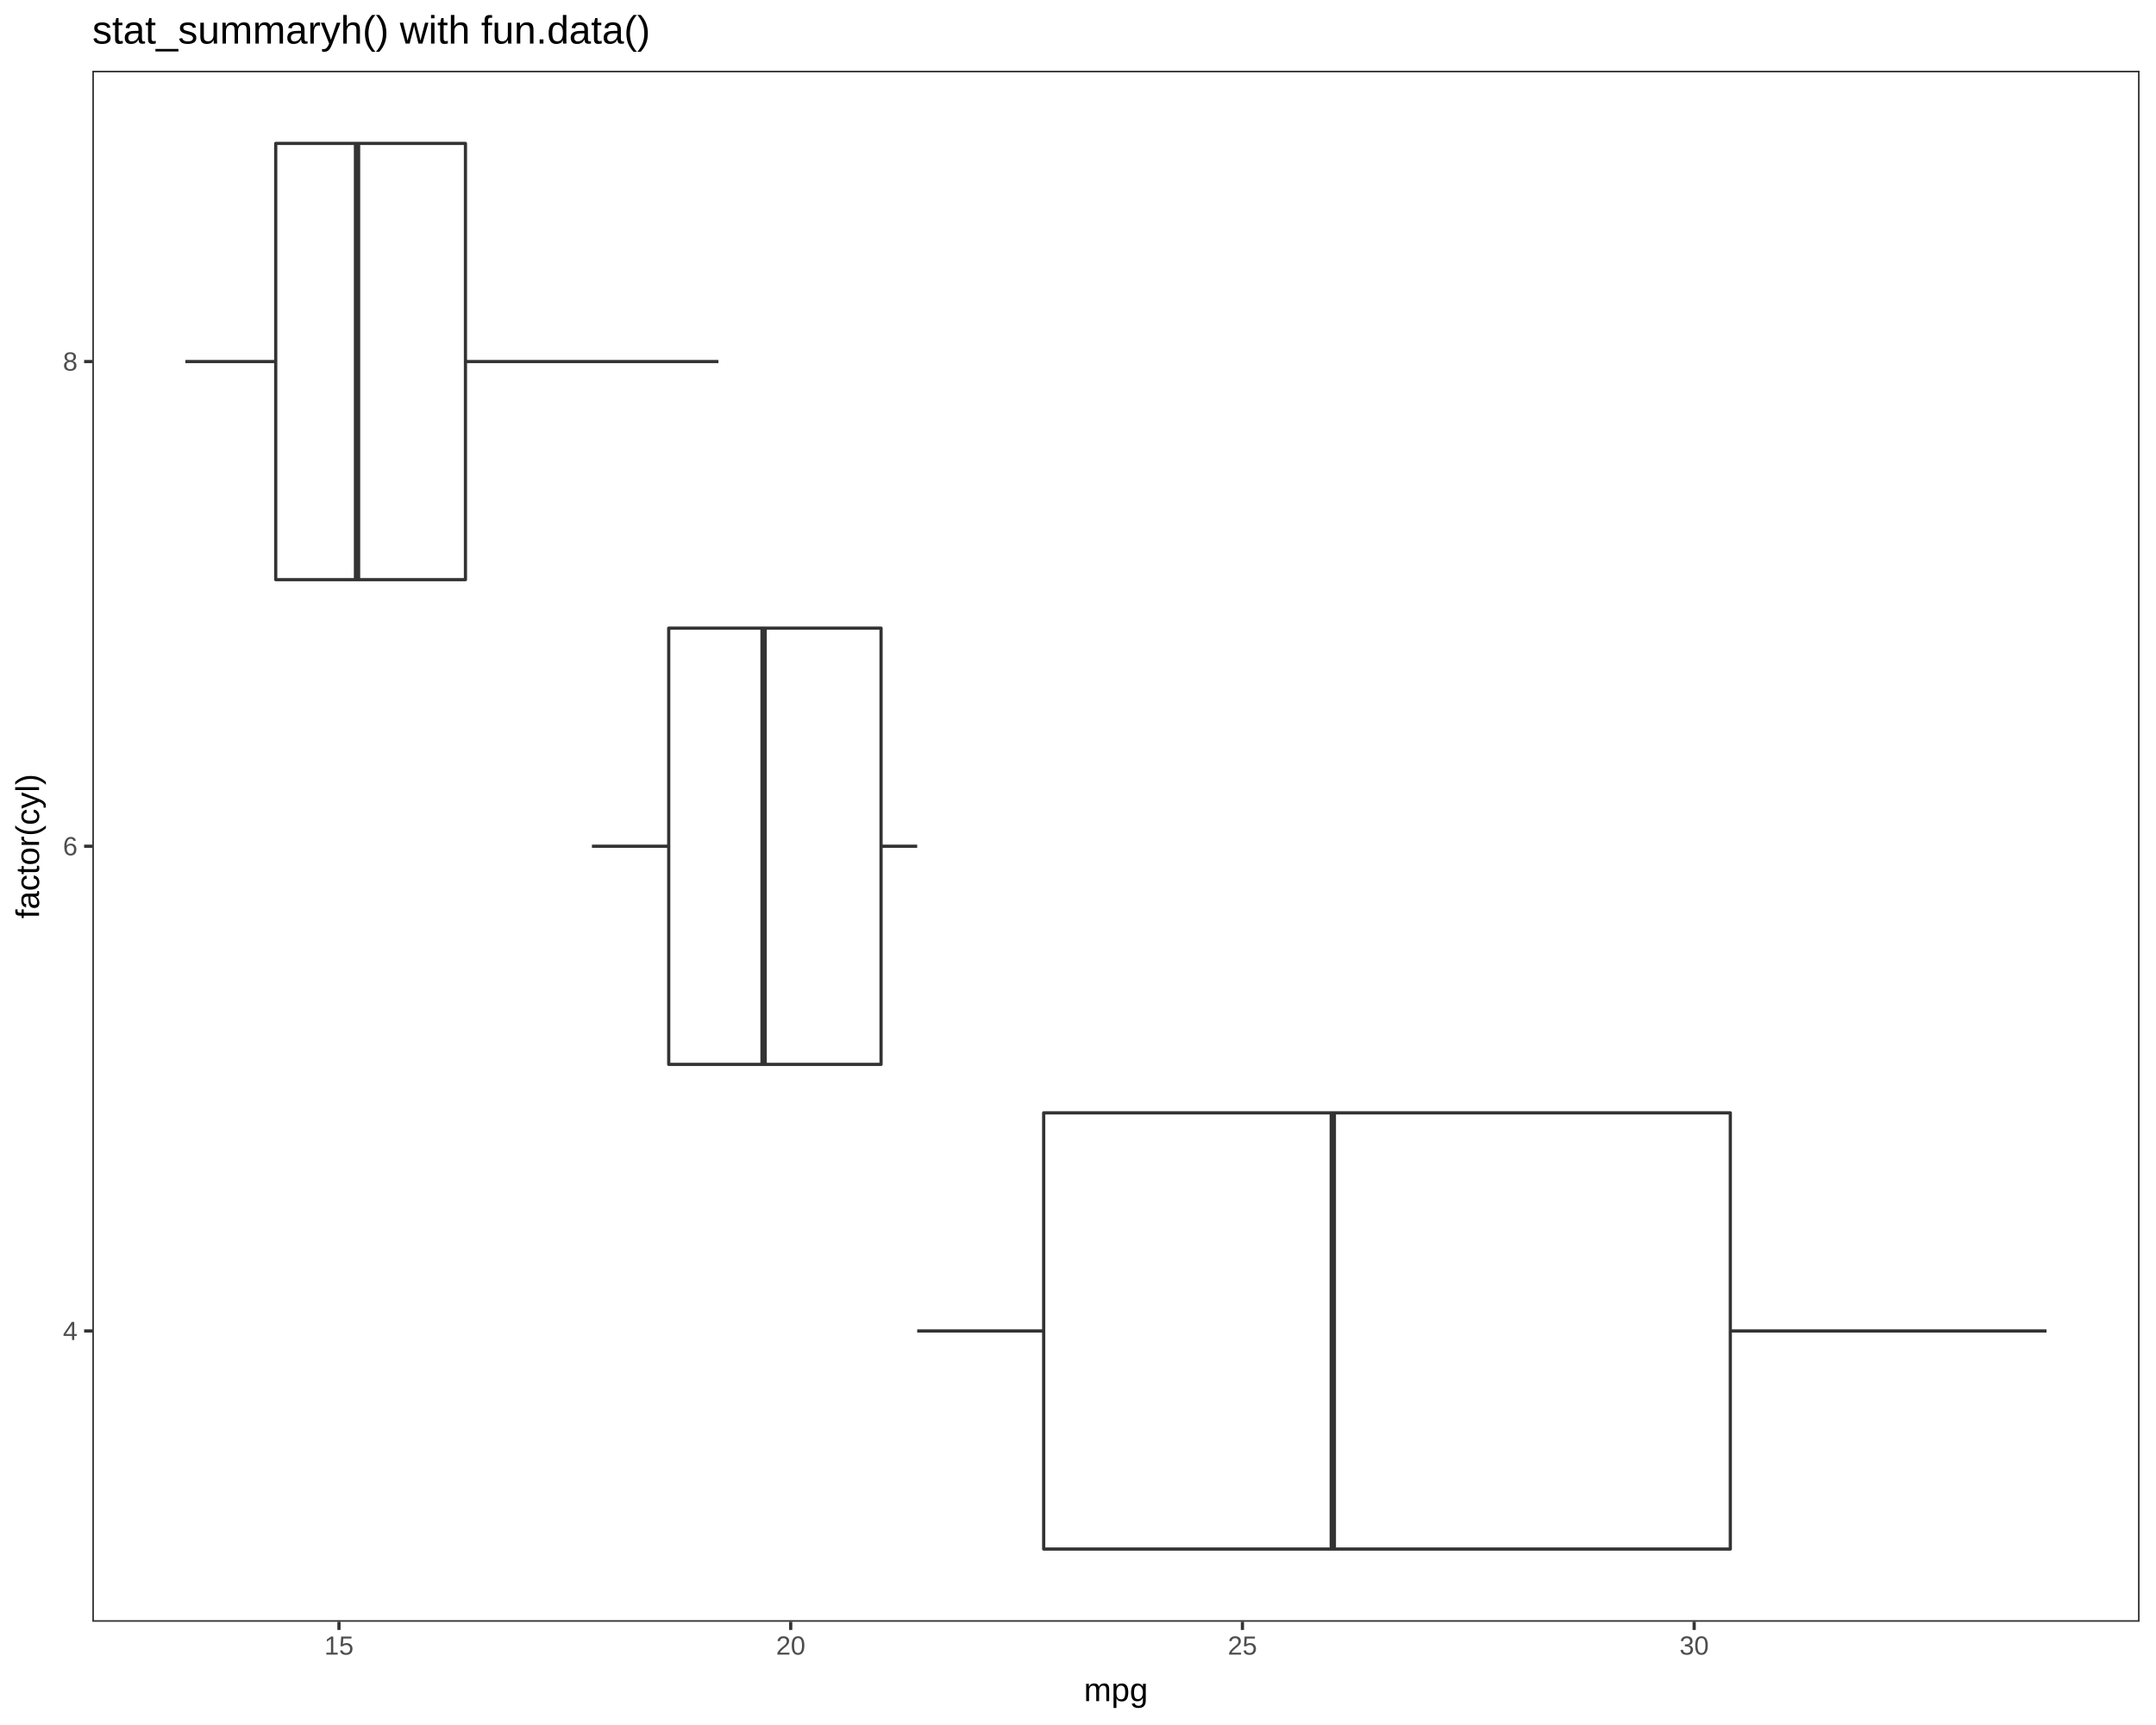
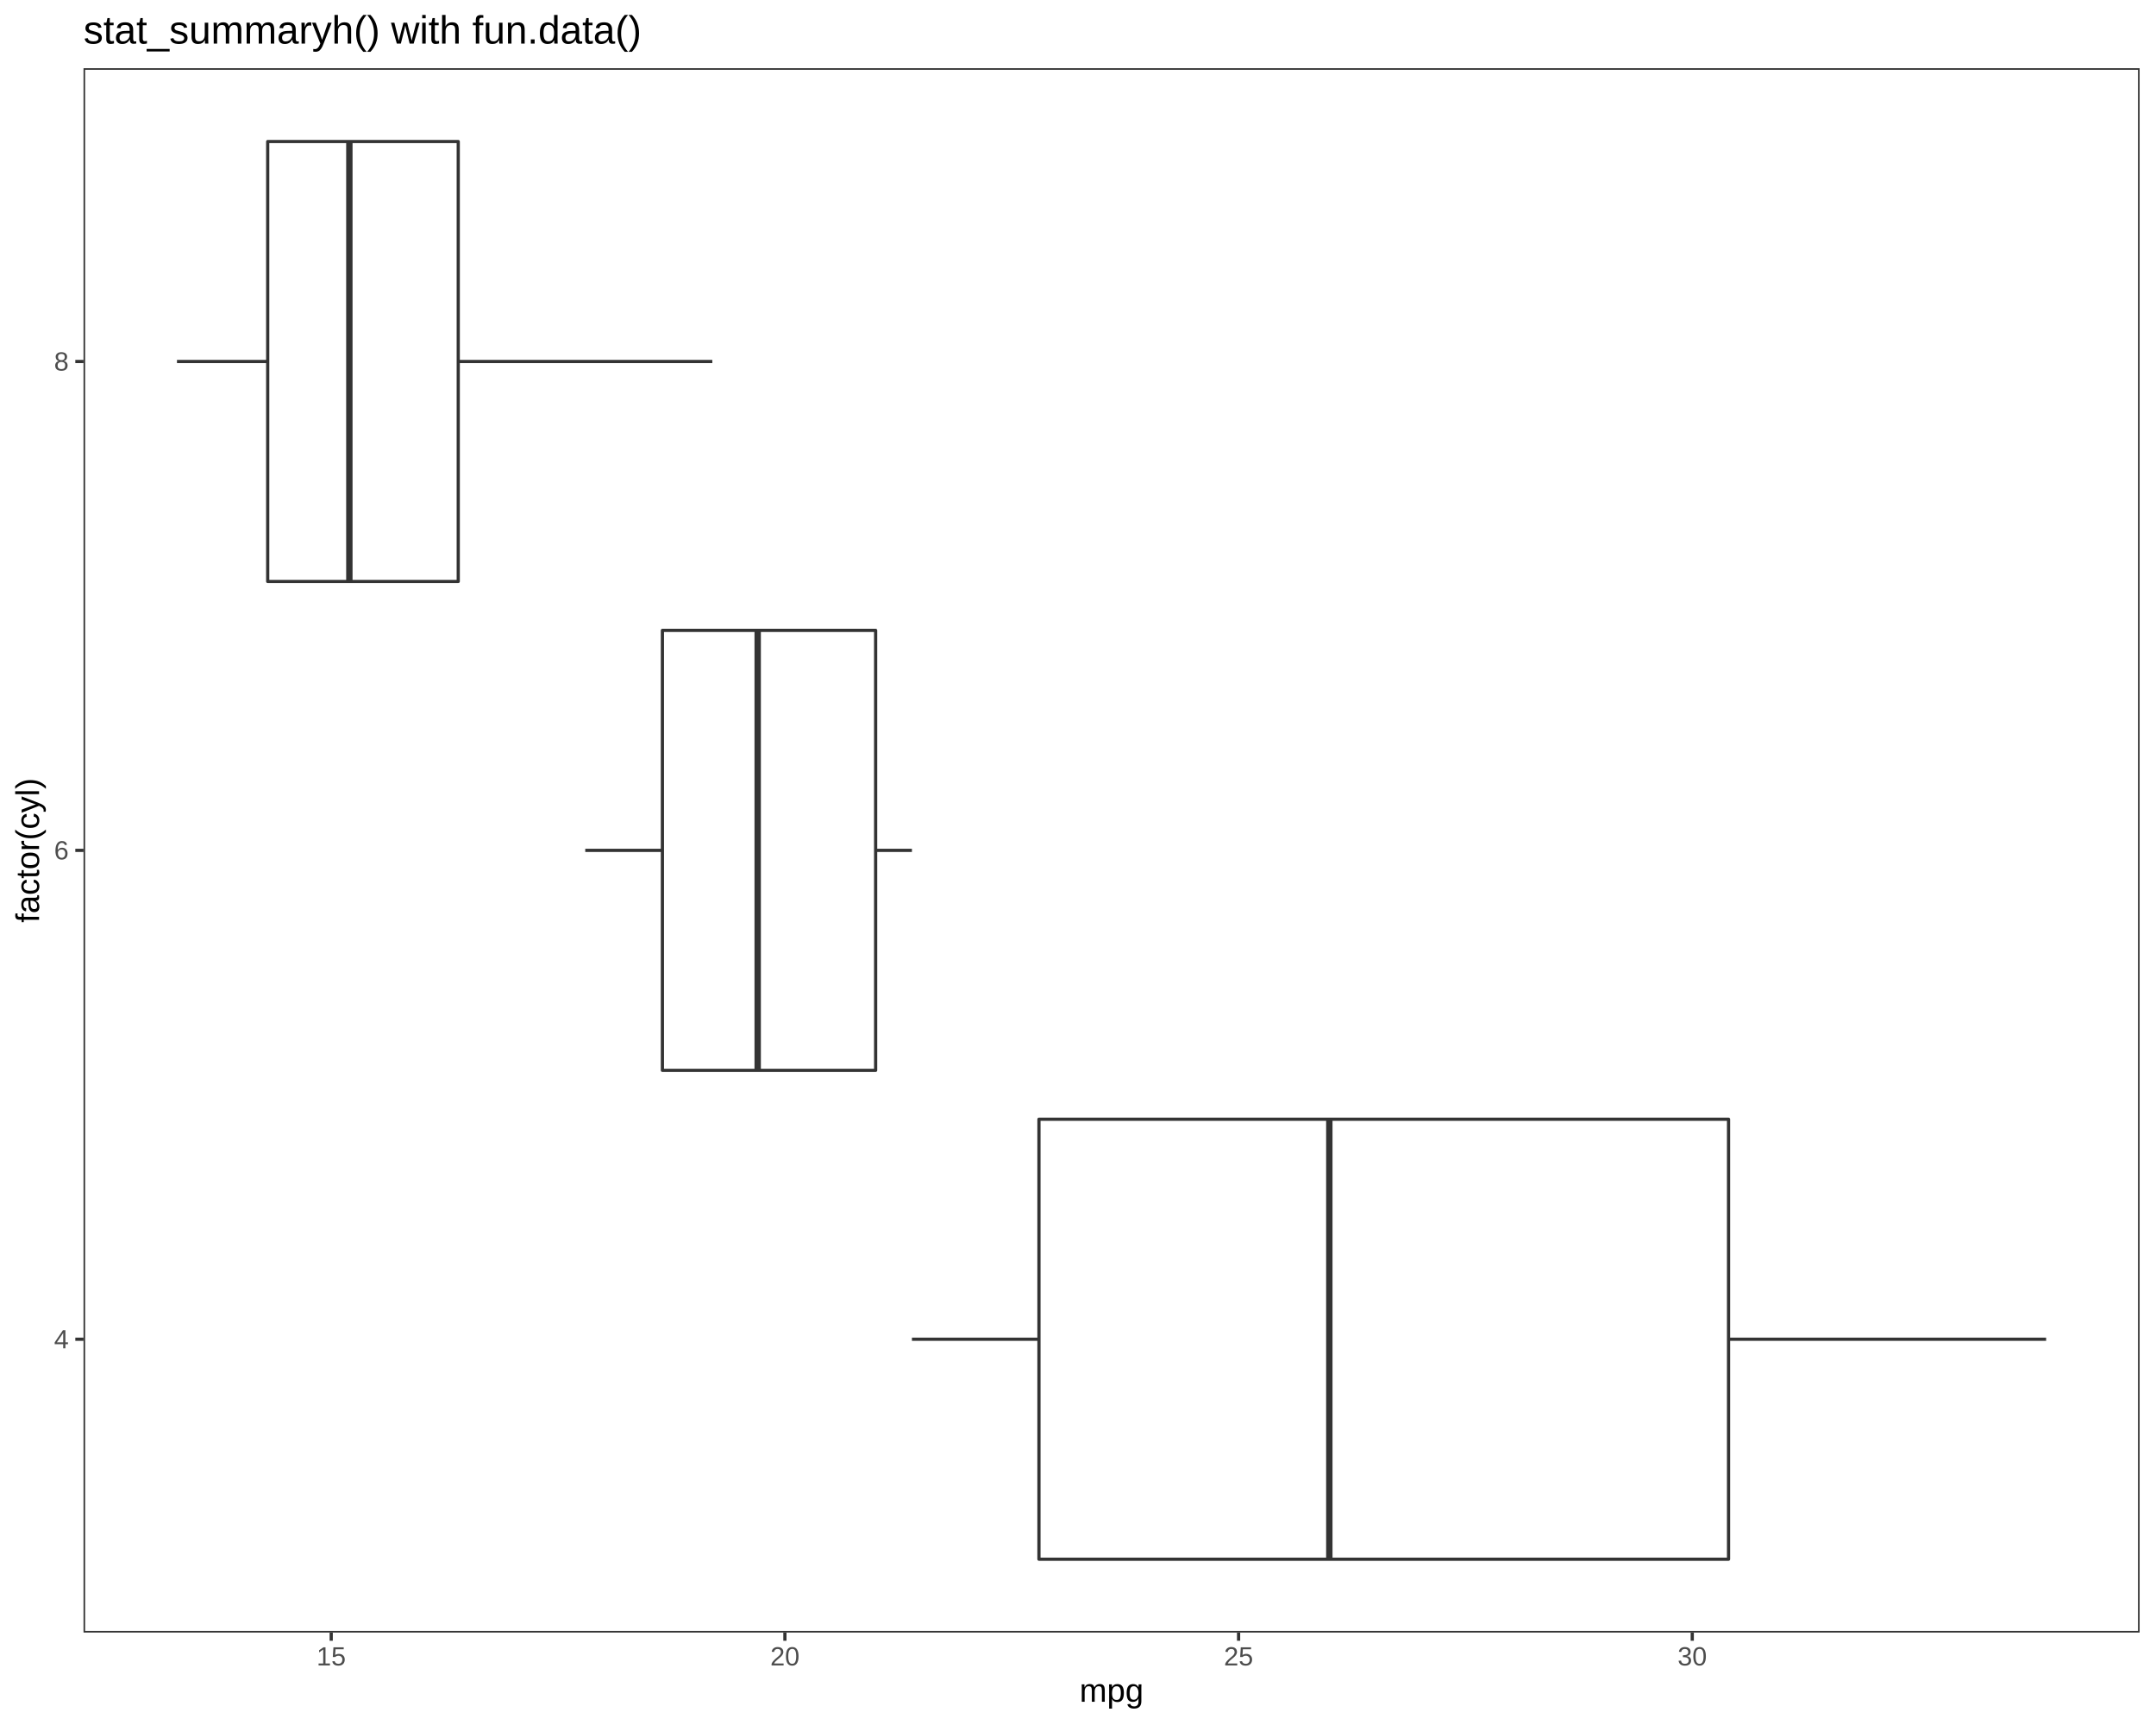
<svg xmlns="http://www.w3.org/2000/svg" viewBox="0 0 720.00 576.00">
  <defs>
    <style type="text/css">
    line, polyline, polygon, path, rect, circle {
      fill: none;
      stroke: #000000;
      stroke-linecap: round;
      stroke-linejoin: round;
      stroke-miterlimit: 10.00;
    }
  </style>
  </defs>
  <rect width="100%" height="100%" style="stroke: none; fill: #FFFFFF;" />
  <rect x="0.00" y="0.00" width="720.00" height="576.00" style="stroke-width: 1.07; stroke: #FFFFFF; fill: #FFFFFF;" />
  <defs>
-     <clipPath id="cpMzAuODN8NzE0LjUyfDU0MS41M3wyMy42Mg==">
-       <rect x="30.83" y="23.62" width="683.69" height="517.91" />
+     <clipPath id="cpMjcuODl8NzE0LjUyfDU0NS4xM3wyMi43Nw==">
+       <rect x="27.89" y="22.77" width="686.64" height="522.36" />
    </clipPath>
  </defs>
-   <rect x="30.83" y="23.62" width="683.69" height="517.91" style="stroke-width: 1.07; stroke: none; fill: #FFFFFF;" clip-path="url(#cpMzAuODN8NzE0LjUyfDU0MS41M3wyMy42Mg==)" />
-   <line x1="577.84" y1="444.42" x2="683.44" y2="444.42" style="stroke-width: 1.07; stroke: #333333; stroke-linecap: butt;" clip-path="url(#cpMzAuODN8NzE0LjUyfDU0MS41M3wyMy42Mg==)" />
-   <line x1="348.54" y1="444.42" x2="306.30" y2="444.42" style="stroke-width: 1.07; stroke: #333333; stroke-linecap: butt;" clip-path="url(#cpMzAuODN8NzE0LjUyfDU0MS41M3wyMy42Mg==)" />
-   <polygon points="577.84,517.25 348.54,517.25 348.54,371.59 577.84,371.59 577.84,517.25 " style="stroke-width: 1.07; stroke: #333333; fill: #FFFFFF;" clip-path="url(#cpMzAuODN8NzE0LjUyfDU0MS41M3wyMy42Mg==)" />
-   <line x1="445.09" y1="517.25" x2="445.09" y2="371.59" style="stroke-width: 2.13; stroke: #333333; stroke-linecap: butt;" clip-path="url(#cpMzAuODN8NzE0LjUyfDU0MS41M3wyMy42Mg==)" />
-   <line x1="294.23" y1="282.57" x2="306.30" y2="282.57" style="stroke-width: 1.07; stroke: #333333; stroke-linecap: butt;" clip-path="url(#cpMzAuODN8NzE0LjUyfDU0MS41M3wyMy42Mg==)" />
-   <line x1="223.32" y1="282.57" x2="197.68" y2="282.57" style="stroke-width: 1.07; stroke: #333333; stroke-linecap: butt;" clip-path="url(#cpMzAuODN8NzE0LjUyfDU0MS41M3wyMy42Mg==)" />
-   <polygon points="294.23,355.41 223.32,355.41 223.32,209.74 294.23,209.74 294.23,355.41 " style="stroke-width: 1.07; stroke: #333333; fill: #FFFFFF;" clip-path="url(#cpMzAuODN8NzE0LjUyfDU0MS41M3wyMy42Mg==)" />
-   <line x1="255.00" y1="355.41" x2="255.00" y2="209.74" style="stroke-width: 2.13; stroke: #333333; stroke-linecap: butt;" clip-path="url(#cpMzAuODN8NzE0LjUyfDU0MS41M3wyMy42Mg==)" />
-   <line x1="155.44" y1="120.73" x2="239.92" y2="120.73" style="stroke-width: 1.07; stroke: #333333; stroke-linecap: butt;" clip-path="url(#cpMzAuODN8NzE0LjUyfDU0MS41M3wyMy42Mg==)" />
-   <line x1="92.08" y1="120.73" x2="61.90" y2="120.73" style="stroke-width: 1.07; stroke: #333333; stroke-linecap: butt;" clip-path="url(#cpMzAuODN8NzE0LjUyfDU0MS41M3wyMy42Mg==)" />
-   <polygon points="155.44,193.56 92.08,193.56 92.08,47.89 155.44,47.89 155.44,193.56 " style="stroke-width: 1.07; stroke: #333333; fill: #FFFFFF;" clip-path="url(#cpMzAuODN8NzE0LjUyfDU0MS41M3wyMy42Mg==)" />
-   <line x1="119.23" y1="193.56" x2="119.23" y2="47.89" style="stroke-width: 2.13; stroke: #333333; stroke-linecap: butt;" clip-path="url(#cpMzAuODN8NzE0LjUyfDU0MS41M3wyMy42Mg==)" />
-   <rect x="30.83" y="23.62" width="683.69" height="517.91" style="stroke-width: 1.07; stroke: #333333;" clip-path="url(#cpMzAuODN8NzE0LjUyfDU0MS41M3wyMy42Mg==)" />
+   <rect x="27.89" y="22.77" width="686.64" height="522.36" style="stroke-width: 1.07; stroke: none; fill: #FFFFFF;" clip-path="url(#cpMjcuODl8NzE0LjUyfDU0NS4xM3wyMi43Nw==)" />
+   <line x1="577.25" y1="447.19" x2="683.31" y2="447.19" style="stroke-width: 1.07; stroke: #333333; stroke-linecap: butt;" clip-path="url(#cpMjcuODl8NzE0LjUyfDU0NS4xM3wyMi43Nw==)" />
+   <line x1="346.96" y1="447.19" x2="304.54" y2="447.19" style="stroke-width: 1.07; stroke: #333333; stroke-linecap: butt;" clip-path="url(#cpMjcuODl8NzE0LjUyfDU0NS4xM3wyMi43Nw==)" />
+   <polygon points="577.25,520.64 346.96,520.64 346.96,373.73 577.25,373.73 577.25,520.64 " style="stroke-width: 1.07; stroke: #333333; fill: #FFFFFF;" clip-path="url(#cpMjcuODl8NzE0LjUyfDU0NS4xM3wyMi43Nw==)" />
+   <line x1="443.93" y1="520.64" x2="443.93" y2="373.73" style="stroke-width: 2.13; stroke: #333333; stroke-linecap: butt;" clip-path="url(#cpMjcuODl8NzE0LjUyfDU0NS4xM3wyMi43Nw==)" />
+   <line x1="292.42" y1="283.95" x2="304.54" y2="283.95" style="stroke-width: 1.07; stroke: #333333; stroke-linecap: butt;" clip-path="url(#cpMjcuODl8NzE0LjUyfDU0NS4xM3wyMi43Nw==)" />
+   <line x1="221.21" y1="283.95" x2="195.45" y2="283.95" style="stroke-width: 1.07; stroke: #333333; stroke-linecap: butt;" clip-path="url(#cpMjcuODl8NzE0LjUyfDU0NS4xM3wyMi43Nw==)" />
+   <polygon points="292.42,357.41 221.21,357.41 221.21,210.49 292.42,210.49 292.42,357.41 " style="stroke-width: 1.07; stroke: #333333; fill: #FFFFFF;" clip-path="url(#cpMjcuODl8NzE0LjUyfDU0NS4xM3wyMi43Nw==)" />
+   <line x1="253.03" y1="357.41" x2="253.03" y2="210.49" style="stroke-width: 2.13; stroke: #333333; stroke-linecap: butt;" clip-path="url(#cpMjcuODl8NzE0LjUyfDU0NS4xM3wyMi43Nw==)" />
+   <line x1="153.03" y1="120.71" x2="237.88" y2="120.71" style="stroke-width: 1.07; stroke: #333333; stroke-linecap: butt;" clip-path="url(#cpMjcuODl8NzE0LjUyfDU0NS4xM3wyMi43Nw==)" />
+   <line x1="89.40" y1="120.71" x2="59.10" y2="120.71" style="stroke-width: 1.07; stroke: #333333; stroke-linecap: butt;" clip-path="url(#cpMjcuODl8NzE0LjUyfDU0NS4xM3wyMi43Nw==)" />
+   <polygon points="153.03,194.17 89.40,194.17 89.40,47.26 153.03,47.26 153.03,194.17 " style="stroke-width: 1.07; stroke: #333333; fill: #FFFFFF;" clip-path="url(#cpMjcuODl8NzE0LjUyfDU0NS4xM3wyMi43Nw==)" />
+   <line x1="116.67" y1="194.17" x2="116.67" y2="47.26" style="stroke-width: 2.13; stroke: #333333; stroke-linecap: butt;" clip-path="url(#cpMjcuODl8NzE0LjUyfDU0NS4xM3wyMi43Nw==)" />
+   <rect x="27.89" y="22.77" width="686.64" height="522.36" style="stroke-width: 1.07; stroke: #333333;" clip-path="url(#cpMjcuODl8NzE0LjUyfDU0NS4xM3wyMi43Nw==)" />
  <defs>
    <clipPath id="cpMC4wMHw3MjAuMDB8NTc2LjAwfDAuMDA=">
      <rect x="0.00" y="0.00" width="720.00" height="576.00" />
    </clipPath>
  </defs>
  <g clip-path="url(#cpMC4wMHw3MjAuMDB8NTc2LjAwfDAuMDA=)">
-     <text x="21.01" y="447.45" style="font-size: 8.80px; fill: #4D4D4D; font-family: Liberation Sans;" textLength="4.89px" lengthAdjust="spacingAndGlyphs">4</text>
+     <text x="18.06" y="450.21" style="font-size: 8.80px; fill: #4D4D4D; font-family: Liberation Sans;" textLength="4.89px" lengthAdjust="spacingAndGlyphs">4</text>
  </g>
  <g clip-path="url(#cpMC4wMHw3MjAuMDB8NTc2LjAwfDAuMDA=)">
-     <text x="21.01" y="285.60" style="font-size: 8.80px; fill: #4D4D4D; font-family: Liberation Sans;" textLength="4.89px" lengthAdjust="spacingAndGlyphs">6</text>
+     <text x="18.06" y="286.97" style="font-size: 8.80px; fill: #4D4D4D; font-family: Liberation Sans;" textLength="4.89px" lengthAdjust="spacingAndGlyphs">6</text>
  </g>
  <g clip-path="url(#cpMC4wMHw3MjAuMDB8NTc2LjAwfDAuMDA=)">
-     <text x="21.01" y="123.75" style="font-size: 8.80px; fill: #4D4D4D; font-family: Liberation Sans;" textLength="4.89px" lengthAdjust="spacingAndGlyphs">8</text>
+     <text x="18.06" y="123.74" style="font-size: 8.80px; fill: #4D4D4D; font-family: Liberation Sans;" textLength="4.89px" lengthAdjust="spacingAndGlyphs">8</text>
  </g>
-   <polyline points="28.09,444.42 30.83,444.42 " style="stroke-width: 1.07; stroke: #333333; stroke-linecap: butt;" clip-path="url(#cpMC4wMHw3MjAuMDB8NTc2LjAwfDAuMDA=)" />
-   <polyline points="28.09,282.57 30.83,282.57 " style="stroke-width: 1.07; stroke: #333333; stroke-linecap: butt;" clip-path="url(#cpMC4wMHw3MjAuMDB8NTc2LjAwfDAuMDA=)" />
-   <polyline points="28.09,120.73 30.83,120.73 " style="stroke-width: 1.07; stroke: #333333; stroke-linecap: butt;" clip-path="url(#cpMC4wMHw3MjAuMDB8NTc2LjAwfDAuMDA=)" />
-   <polyline points="113.20,544.27 113.20,541.53 " style="stroke-width: 1.07; stroke: #333333; stroke-linecap: butt;" clip-path="url(#cpMC4wMHw3MjAuMDB8NTc2LjAwfDAuMDA=)" />
-   <polyline points="264.06,544.27 264.06,541.53 " style="stroke-width: 1.07; stroke: #333333; stroke-linecap: butt;" clip-path="url(#cpMC4wMHw3MjAuMDB8NTc2LjAwfDAuMDA=)" />
-   <polyline points="414.91,544.27 414.91,541.53 " style="stroke-width: 1.07; stroke: #333333; stroke-linecap: butt;" clip-path="url(#cpMC4wMHw3MjAuMDB8NTc2LjAwfDAuMDA=)" />
-   <polyline points="565.77,544.27 565.77,541.53 " style="stroke-width: 1.07; stroke: #333333; stroke-linecap: butt;" clip-path="url(#cpMC4wMHw3MjAuMDB8NTc2LjAwfDAuMDA=)" />
+   <polyline points="25.15,447.19 27.89,447.19 " style="stroke-width: 1.07; stroke: #333333; stroke-linecap: butt;" clip-path="url(#cpMC4wMHw3MjAuMDB8NTc2LjAwfDAuMDA=)" />
+   <polyline points="25.15,283.95 27.89,283.95 " style="stroke-width: 1.07; stroke: #333333; stroke-linecap: butt;" clip-path="url(#cpMC4wMHw3MjAuMDB8NTc2LjAwfDAuMDA=)" />
+   <polyline points="25.15,120.71 27.89,120.71 " style="stroke-width: 1.07; stroke: #333333; stroke-linecap: butt;" clip-path="url(#cpMC4wMHw3MjAuMDB8NTc2LjAwfDAuMDA=)" />
+   <polyline points="110.61,547.87 110.61,545.13 " style="stroke-width: 1.07; stroke: #333333; stroke-linecap: butt;" clip-path="url(#cpMC4wMHw3MjAuMDB8NTc2LjAwfDAuMDA=)" />
+   <polyline points="262.12,547.87 262.12,545.13 " style="stroke-width: 1.07; stroke: #333333; stroke-linecap: butt;" clip-path="url(#cpMC4wMHw3MjAuMDB8NTc2LjAwfDAuMDA=)" />
+   <polyline points="413.63,547.87 413.63,545.13 " style="stroke-width: 1.07; stroke: #333333; stroke-linecap: butt;" clip-path="url(#cpMC4wMHw3MjAuMDB8NTc2LjAwfDAuMDA=)" />
+   <polyline points="565.13,547.87 565.13,545.13 " style="stroke-width: 1.07; stroke: #333333; stroke-linecap: butt;" clip-path="url(#cpMC4wMHw3MjAuMDB8NTc2LjAwfDAuMDA=)" />
  <g clip-path="url(#cpMC4wMHw3MjAuMDB8NTc2LjAwfDAuMDA=)">
-     <text x="108.31" y="552.51" style="font-size: 8.80px; fill: #4D4D4D; font-family: Liberation Sans;" textLength="9.78px" lengthAdjust="spacingAndGlyphs">15</text>
+     <text x="105.72" y="556.11" style="font-size: 8.80px; fill: #4D4D4D; font-family: Liberation Sans;" textLength="9.78px" lengthAdjust="spacingAndGlyphs">15</text>
  </g>
  <g clip-path="url(#cpMC4wMHw3MjAuMDB8NTc2LjAwfDAuMDA=)">
-     <text x="259.17" y="552.51" style="font-size: 8.80px; fill: #4D4D4D; font-family: Liberation Sans;" textLength="9.78px" lengthAdjust="spacingAndGlyphs">20</text>
+     <text x="257.23" y="556.11" style="font-size: 8.80px; fill: #4D4D4D; font-family: Liberation Sans;" textLength="9.78px" lengthAdjust="spacingAndGlyphs">20</text>
  </g>
  <g clip-path="url(#cpMC4wMHw3MjAuMDB8NTc2LjAwfDAuMDA=)">
-     <text x="410.02" y="552.51" style="font-size: 8.80px; fill: #4D4D4D; font-family: Liberation Sans;" textLength="9.78px" lengthAdjust="spacingAndGlyphs">25</text>
+     <text x="408.73" y="556.11" style="font-size: 8.80px; fill: #4D4D4D; font-family: Liberation Sans;" textLength="9.78px" lengthAdjust="spacingAndGlyphs">25</text>
  </g>
  <g clip-path="url(#cpMC4wMHw3MjAuMDB8NTc2LjAwfDAuMDA=)">
-     <text x="560.88" y="552.51" style="font-size: 8.80px; fill: #4D4D4D; font-family: Liberation Sans;" textLength="9.78px" lengthAdjust="spacingAndGlyphs">30</text>
+     <text x="560.24" y="556.11" style="font-size: 8.80px; fill: #4D4D4D; font-family: Liberation Sans;" textLength="9.78px" lengthAdjust="spacingAndGlyphs">30</text>
  </g>
  <g clip-path="url(#cpMC4wMHw3MjAuMDB8NTc2LjAwfDAuMDA=)">
-     <text x="361.97" y="568.04" style="font-size: 11.00px; font-family: Liberation Sans;" textLength="21.41px" lengthAdjust="spacingAndGlyphs">mpg</text>
+     <text x="360.50" y="568.24" style="font-size: 11.00px; font-family: Liberation Sans;" textLength="21.41px" lengthAdjust="spacingAndGlyphs">mpg</text>
  </g>
  <g clip-path="url(#cpMC4wMHw3MjAuMDB8NTc2LjAwfDAuMDA=)">
-     <text transform="translate(13.04,306.72) rotate(-90)" style="font-size: 11.00px; font-family: Liberation Sans;" textLength="48.28px" lengthAdjust="spacingAndGlyphs">factor(cyl)</text>
+     <text transform="translate(13.04,308.09) rotate(-90)" style="font-size: 11.00px; font-family: Liberation Sans;" textLength="48.28px" lengthAdjust="spacingAndGlyphs">factor(cyl)</text>
  </g>
  <g clip-path="url(#cpMC4wMHw3MjAuMDB8NTc2LjAwfDAuMDA=)">
-     <text x="30.83" y="14.56" style="font-size: 13.20px; font-family: Liberation Sans;" textLength="186.03px" lengthAdjust="spacingAndGlyphs">stat_summaryh() with fun.data()</text>
+     <text x="27.89" y="14.56" style="font-size: 13.20px; font-family: Liberation Sans;" textLength="186.03px" lengthAdjust="spacingAndGlyphs">stat_summaryh() with fun.data()</text>
  </g>
</svg>
